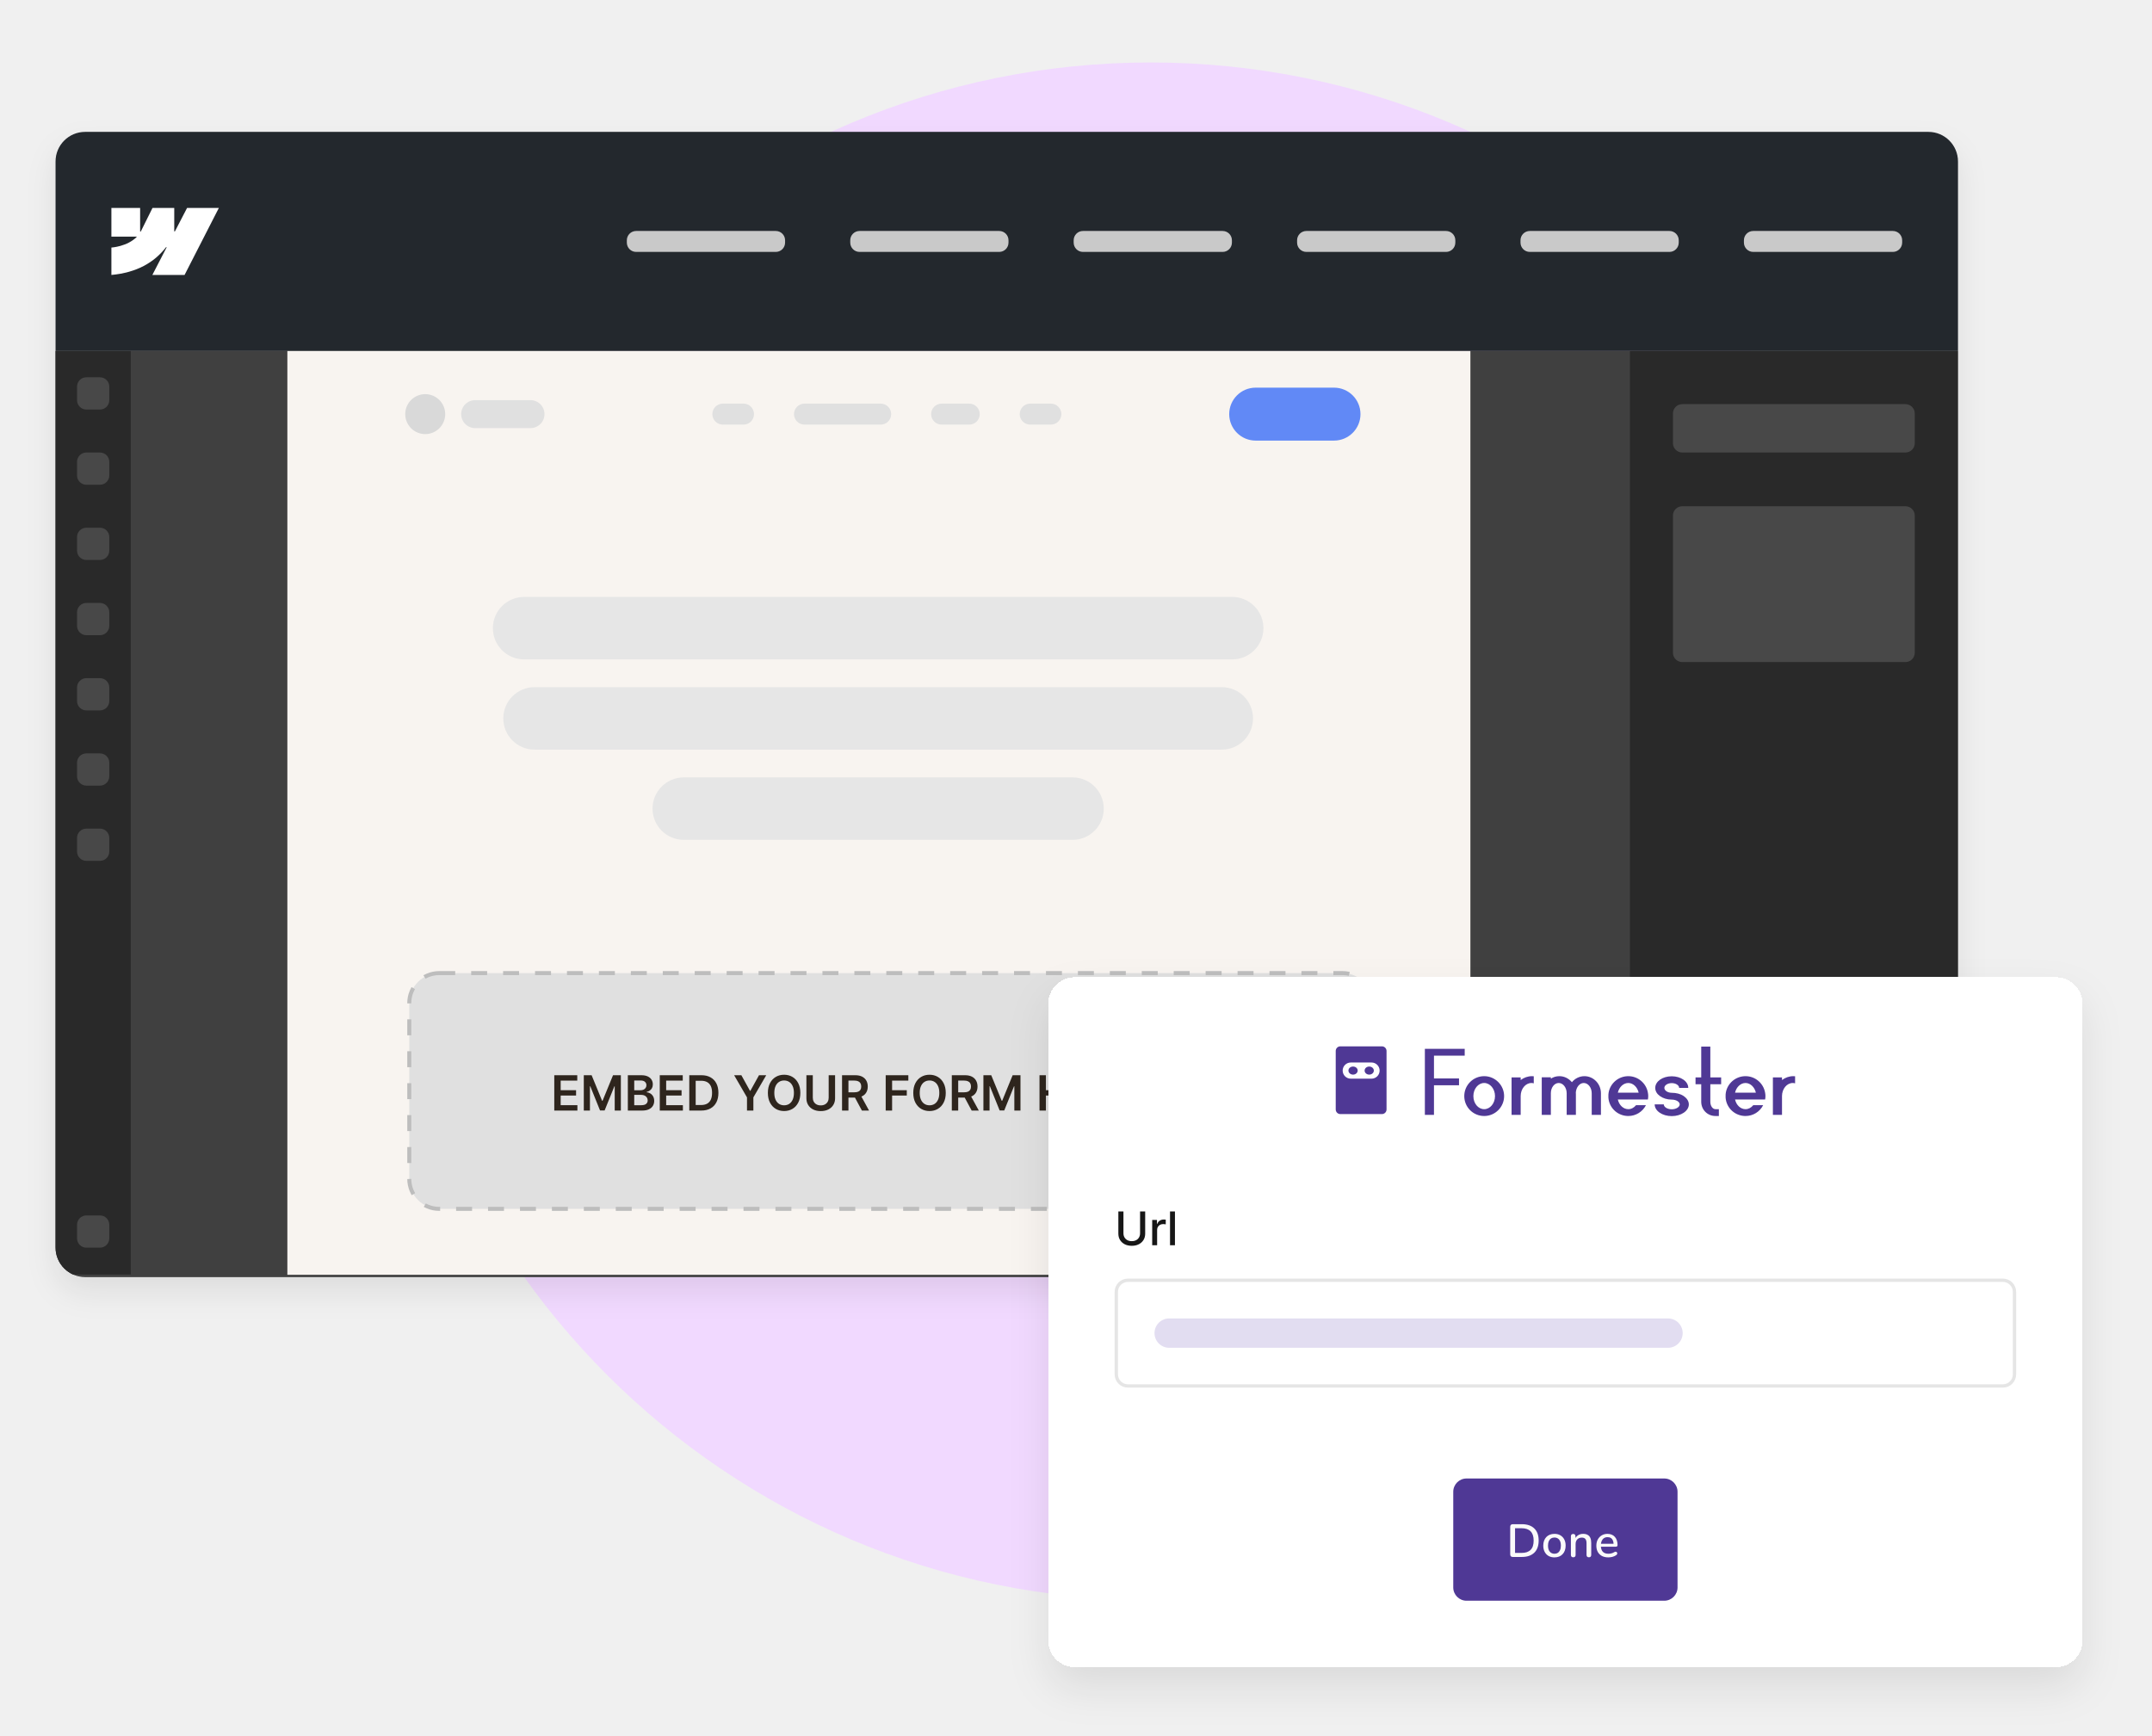
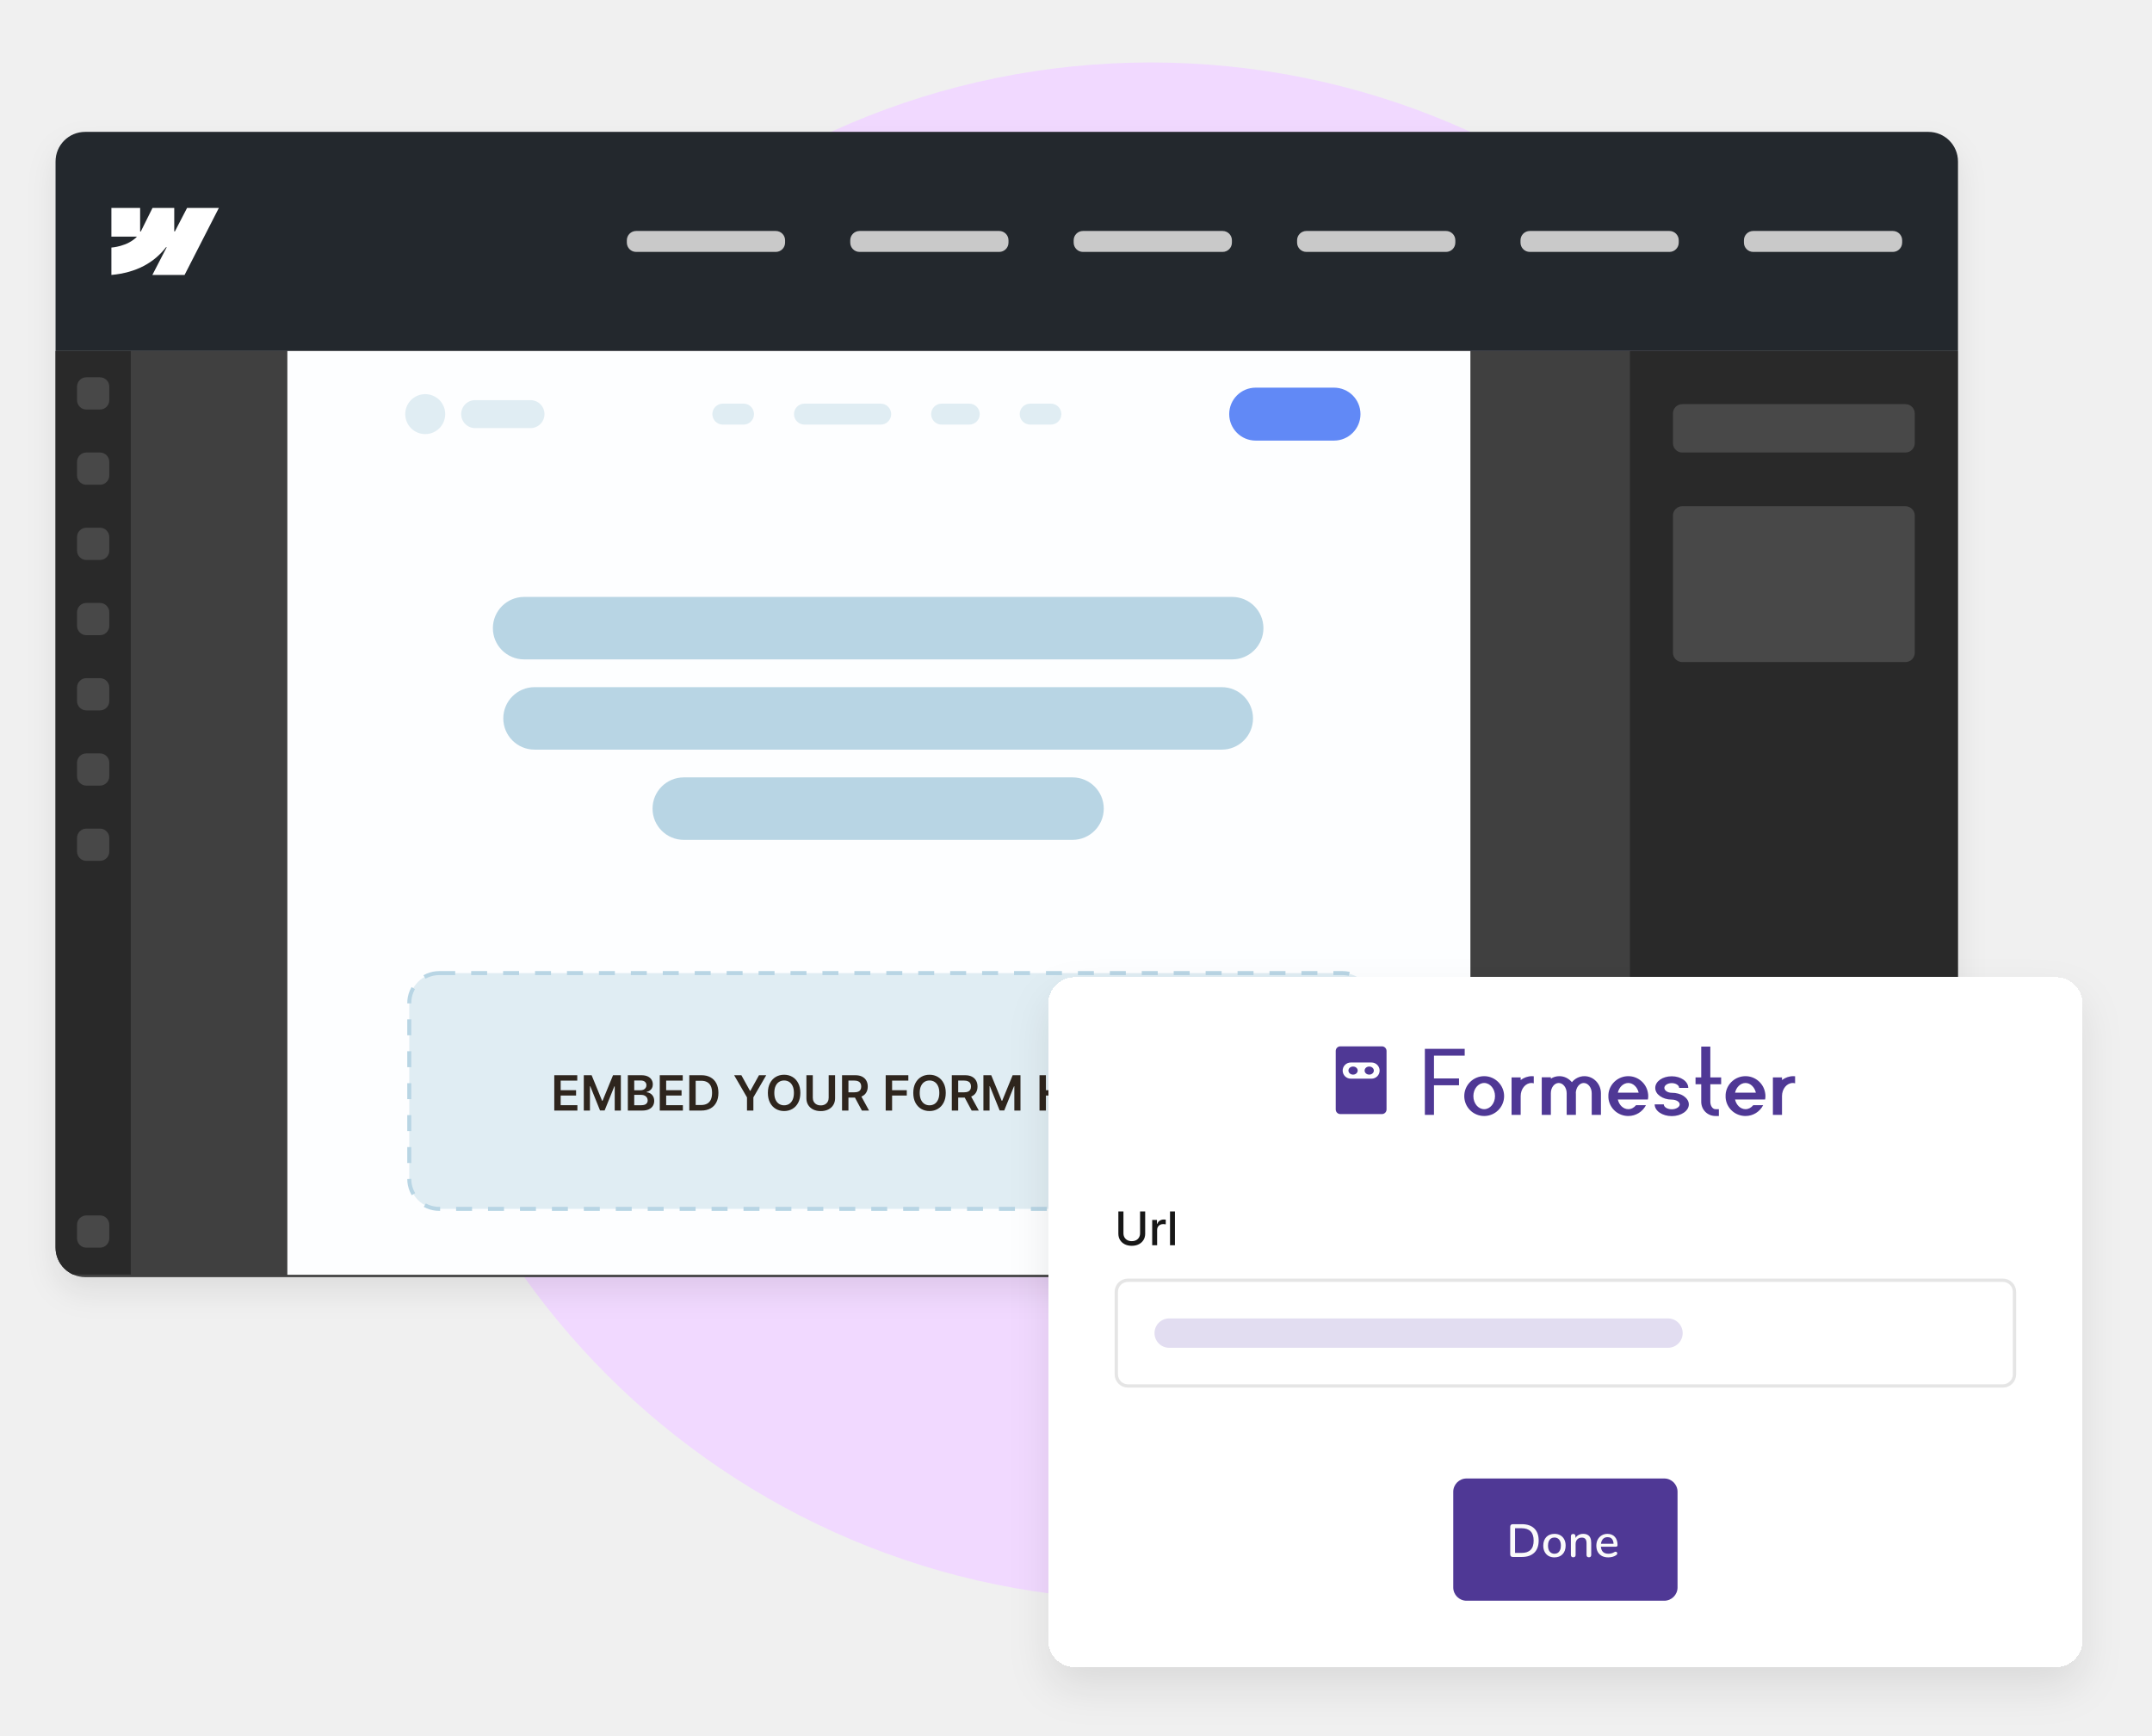
<svg xmlns="http://www.w3.org/2000/svg" width="310" height="250" viewBox="0 0 310 250" fill="none">
  <circle cx="165.763" cy="119.763" r="110.763" fill="#F1D9FF" />
  <g filter="url(#filter0_d_354_2254)">
    <g clip-path="url(#clip0_354_2254)">
      <rect width="274.054" height="31.573" transform="translate(8 19)" fill="#23282D" />
      <g clip-path="url(#clip1_354_2254)">
        <path d="M31.528 29.955L26.588 39.611H21.948L24.016 35.61H23.923C22.217 37.823 19.673 39.281 16.047 39.611V35.665C16.047 35.665 18.366 35.528 19.73 34.094H16.047V29.955H20.186V33.36L20.279 33.359L21.97 29.955H25.101V33.338H25.194L26.949 29.955H31.528Z" fill="white" />
      </g>
      <rect x="90.297" y="33.277" width="22.796" height="3.017" rx="1.341" fill="#C9C9C9" />
      <rect x="122.48" y="33.277" width="22.796" height="3.017" rx="1.341" fill="#C9C9C9" />
      <rect x="154.664" y="33.277" width="22.796" height="3.017" rx="1.341" fill="#C9C9C9" />
      <rect x="186.848" y="33.277" width="22.796" height="3.017" rx="1.341" fill="#C9C9C9" />
      <rect x="219.031" y="33.277" width="22.796" height="3.017" rx="1.341" fill="#C9C9C9" />
      <rect x="251.215" y="33.277" width="22.796" height="3.017" rx="1.341" fill="#C9C9C9" />
      <g clip-path="url(#clip2_354_2254)">
        <rect width="274.054" height="133.427" transform="translate(8 50.5732)" fill="#404040" />
        <rect width="47.218" height="133.138" transform="translate(234.797 50.4863)" fill="#292929" />
        <rect x="240.992" y="58.226" width="34.833" height="6.967" rx="1.341" fill="#484848" />
        <rect x="240.992" y="72.936" width="34.833" height="22.448" rx="1.341" fill="#484848" />
        <rect width="10.837" height="133.138" transform="translate(8 50.4863)" fill="#292929" />
        <rect x="11.098" y="54.357" width="4.644" height="4.644" rx="1.341" fill="#484848" />
        <rect x="11.098" y="65.194" width="4.644" height="4.644" rx="1.341" fill="#484848" />
        <rect x="11.098" y="76.03" width="4.644" height="4.644" rx="1.341" fill="#484848" />
        <rect x="11.098" y="86.867" width="4.644" height="4.644" rx="1.341" fill="#484848" />
        <rect x="11.098" y="97.704" width="4.644" height="4.644" rx="1.341" fill="#484848" />
        <rect x="11.098" y="108.541" width="4.644" height="4.644" rx="1.341" fill="#484848" />
        <rect x="11.098" y="119.379" width="4.644" height="4.644" rx="1.341" fill="#484848" />
        <rect x="11.098" y="175.109" width="4.644" height="4.644" rx="1.341" fill="#484848" />
-         <rect width="170.42" height="133.572" transform="translate(41.3945 50.0908)" fill="#F8F4F0" />
-         <circle cx="61.254" cy="59.663" r="2.879" fill="#D9D9D9" />
-         <rect x="66.434" y="57.648" width="12" height="4.03" rx="2.015" fill="#E0E0E0" />
-         <rect x="102.617" y="58.151" width="6" height="3.023" rx="1.511" fill="#E0E0E0" />
-         <rect x="114.375" y="58.151" width="14" height="3.023" rx="1.511" fill="#E0E0E0" />
-         <rect x="134.133" y="58.151" width="7" height="3.023" rx="1.511" fill="#E0E0E0" />
-         <rect x="146.891" y="58.151" width="6" height="3.023" rx="1.511" fill="#E0E0E0" />
+         <rect width="170.42" height="133.572" transform="translate(41.3945 50.0908)" fill="#FDFEFF" />
+         <circle cx="61.254" cy="59.663" r="2.879" fill="#E0EDF3" />
+         <rect x="66.434" y="57.648" width="12" height="4.03" rx="2.015" fill="#E0EDF3" />
+         <rect x="102.617" y="58.151" width="6" height="3.023" rx="1.511" fill="#E0EDF3" />
+         <rect x="114.375" y="58.151" width="14" height="3.023" rx="1.511" fill="#E0EDF3" />
+         <rect x="134.133" y="58.151" width="7" height="3.023" rx="1.511" fill="#E0EDF3" />
+         <rect x="146.891" y="58.151" width="6" height="3.023" rx="1.511" fill="#E0EDF3" />
        <rect x="177.07" y="55.849" width="18.909" height="7.629" rx="3.814" fill="#6189F6" />
-         <rect x="58.956" y="140.195" width="138.754" height="33.969" rx="4.318" fill="#E0E0E0" />
-         <rect x="58.956" y="140.195" width="138.754" height="33.969" rx="4.318" stroke="#BDBDBD" stroke-width="0.576" stroke-dasharray="2.3 2.3" />
+         <rect x="58.956" y="140.195" width="138.754" height="33.969" rx="4.318" fill="#E0EDF3" />
+         <rect x="58.956" y="140.195" width="138.754" height="33.969" rx="4.318" stroke="#B8D5E4" stroke-width="0.576" stroke-dasharray="2.3 2.3" />
        <path d="M79.845 160V154.909H83.156V155.682H80.767V157.064H82.984V157.837H80.767V159.227H83.176V160H79.845ZM84.097 154.909H85.225L86.737 158.598H86.796L88.308 154.909H89.436V160H88.551V156.502H88.504L87.097 159.985H86.436L85.029 156.495H84.982V160H84.097V154.909ZM90.441 160V154.909H92.389C92.757 154.909 93.063 154.967 93.307 155.083C93.552 155.197 93.735 155.354 93.856 155.553C93.979 155.752 94.04 155.977 94.04 156.229C94.04 156.436 94 156.614 93.921 156.761C93.841 156.907 93.734 157.025 93.6 157.116C93.466 157.208 93.316 157.273 93.15 157.313V157.363C93.331 157.373 93.504 157.428 93.67 157.529C93.837 157.629 93.974 157.769 94.08 157.952C94.186 158.134 94.239 158.354 94.239 158.613C94.239 158.876 94.175 159.113 94.047 159.324C93.92 159.533 93.728 159.698 93.471 159.819C93.214 159.94 92.891 160 92.501 160H90.441ZM91.363 159.229H92.355C92.689 159.229 92.93 159.166 93.078 159.038C93.227 158.909 93.302 158.743 93.302 158.541C93.302 158.39 93.264 158.254 93.19 158.133C93.115 158.011 93.009 157.914 92.872 157.845C92.734 157.774 92.57 157.738 92.379 157.738H91.363V159.229ZM91.363 157.074H92.275C92.434 157.074 92.578 157.045 92.705 156.987C92.833 156.928 92.933 156.844 93.006 156.736C93.081 156.627 93.118 156.498 93.118 156.348C93.118 156.151 93.048 155.989 92.909 155.861C92.772 155.734 92.567 155.67 92.295 155.67H91.363V157.074ZM95.041 160V154.909H98.352V155.682H95.963V157.064H98.181V157.837H95.963V159.227H98.372V160H95.041ZM101.018 160H99.293V154.909H101.053C101.559 154.909 101.993 155.011 102.356 155.215C102.72 155.417 103 155.708 103.196 156.087C103.391 156.467 103.489 156.921 103.489 157.45C103.489 157.98 103.391 158.436 103.193 158.817C102.998 159.198 102.715 159.49 102.346 159.694C101.978 159.898 101.535 160 101.018 160ZM100.215 159.202H100.974C101.328 159.202 101.624 159.137 101.861 159.008C102.098 158.877 102.276 158.683 102.395 158.424C102.515 158.164 102.574 157.839 102.574 157.45C102.574 157.06 102.515 156.737 102.395 156.48C102.276 156.222 102.1 156.029 101.866 155.901C101.634 155.772 101.346 155.707 101.001 155.707H100.215V159.202ZM105.754 154.909H106.795L108.041 157.161H108.09L109.336 154.909H110.377L108.525 158.101V160H107.606V158.101L105.754 154.909ZM115.292 157.455C115.292 158.003 115.19 158.473 114.984 158.864C114.78 159.253 114.502 159.552 114.149 159.759C113.798 159.966 113.399 160.07 112.953 160.07C112.507 160.07 112.108 159.966 111.755 159.759C111.404 159.55 111.125 159.251 110.92 158.862C110.716 158.47 110.614 158.001 110.614 157.455C110.614 156.906 110.716 156.437 110.92 156.048C111.125 155.656 111.404 155.357 111.755 155.15C112.108 154.943 112.507 154.839 112.953 154.839C113.399 154.839 113.798 154.943 114.149 155.15C114.502 155.357 114.78 155.656 114.984 156.048C115.19 156.437 115.292 156.906 115.292 157.455ZM114.365 157.455C114.365 157.068 114.305 156.743 114.184 156.478C114.064 156.211 113.899 156.009 113.687 155.874C113.474 155.736 113.23 155.667 112.953 155.667C112.676 155.667 112.432 155.736 112.22 155.874C112.008 156.009 111.841 156.211 111.72 156.478C111.601 156.743 111.541 157.068 111.541 157.455C111.541 157.841 111.601 158.167 111.72 158.434C111.841 158.699 112.008 158.9 112.22 159.038C112.432 159.174 112.676 159.242 112.953 159.242C113.23 159.242 113.474 159.174 113.687 159.038C113.899 158.9 114.064 158.699 114.184 158.434C114.305 158.167 114.365 157.841 114.365 157.455ZM119.373 154.909H120.296V158.235C120.296 158.6 120.209 158.92 120.037 159.197C119.866 159.474 119.626 159.69 119.316 159.846C119.006 160 118.644 160.077 118.23 160.077C117.814 160.077 117.451 160 117.141 159.846C116.831 159.69 116.591 159.474 116.42 159.197C116.25 158.92 116.164 158.6 116.164 158.235V154.909H117.086V158.158C117.086 158.37 117.133 158.559 117.226 158.725C117.32 158.891 117.453 159.021 117.623 159.115C117.794 159.208 117.996 159.254 118.23 159.254C118.464 159.254 118.666 159.208 118.836 159.115C119.009 159.021 119.141 158.891 119.234 158.725C119.327 158.559 119.373 158.37 119.373 158.158V154.909ZM121.298 160V154.909H123.207C123.598 154.909 123.926 154.977 124.191 155.113C124.458 155.249 124.66 155.439 124.796 155.685C124.933 155.928 125.002 156.212 125.002 156.537C125.002 156.864 124.932 157.147 124.793 157.387C124.656 157.626 124.453 157.811 124.184 157.942C123.916 158.071 123.586 158.136 123.195 158.136H121.835V157.37H123.07C123.299 157.37 123.486 157.339 123.632 157.276C123.778 157.211 123.886 157.117 123.955 156.995C124.027 156.87 124.062 156.718 124.062 156.537C124.062 156.357 124.027 156.203 123.955 156.075C123.884 155.946 123.776 155.848 123.63 155.782C123.484 155.714 123.296 155.68 123.065 155.68H122.22V160H121.298ZM123.928 157.693L125.188 160H124.159L122.921 157.693H123.928ZM127.587 160V154.909H130.848V155.682H128.509V157.064H130.625V157.837H128.509V160H127.587ZM136.238 157.455C136.238 158.003 136.135 158.473 135.929 158.864C135.726 159.253 135.447 159.552 135.094 159.759C134.743 159.966 134.344 160.07 133.899 160.07C133.453 160.07 133.053 159.966 132.7 159.759C132.349 159.55 132.071 159.251 131.865 158.862C131.661 158.47 131.559 158.001 131.559 157.455C131.559 156.906 131.661 156.437 131.865 156.048C132.071 155.656 132.349 155.357 132.7 155.15C133.053 154.943 133.453 154.839 133.899 154.839C134.344 154.839 134.743 154.943 135.094 155.15C135.447 155.357 135.726 155.656 135.929 156.048C136.135 156.437 136.238 156.906 136.238 157.455ZM135.31 157.455C135.31 157.068 135.25 156.743 135.129 156.478C135.01 156.211 134.844 156.009 134.632 155.874C134.42 155.736 134.175 155.667 133.899 155.667C133.622 155.667 133.377 155.736 133.165 155.874C132.953 156.009 132.787 156.211 132.666 156.478C132.546 156.743 132.487 157.068 132.487 157.455C132.487 157.841 132.546 158.167 132.666 158.434C132.787 158.699 132.953 158.9 133.165 159.038C133.377 159.174 133.622 159.242 133.899 159.242C134.175 159.242 134.42 159.174 134.632 159.038C134.844 158.9 135.01 158.699 135.129 158.434C135.25 158.167 135.31 157.841 135.31 157.455ZM137.11 160V154.909H139.019C139.41 154.909 139.738 154.977 140.003 155.113C140.27 155.249 140.471 155.439 140.607 155.685C140.745 155.928 140.813 156.212 140.813 156.537C140.813 156.864 140.744 157.147 140.605 157.387C140.467 157.626 140.264 157.811 139.996 157.942C139.727 158.071 139.397 158.136 139.006 158.136H137.646V157.37H138.882C139.111 157.37 139.298 157.339 139.444 157.276C139.59 157.211 139.697 157.117 139.767 156.995C139.838 156.87 139.874 156.718 139.874 156.537C139.874 156.357 139.838 156.203 139.767 156.075C139.696 155.946 139.587 155.848 139.441 155.782C139.295 155.714 139.107 155.68 138.877 155.68H138.032V160H137.11ZM139.74 157.693L141 160H139.971L138.733 157.693H139.74ZM141.662 154.909H142.791L144.302 158.598H144.362L145.873 154.909H147.002V160H146.117V156.502H146.07L144.663 159.985H144.001L142.594 156.495H142.547V160H141.662V154.909ZM149.742 160V154.909H150.665V157.064H153.024V154.909H153.948V160H153.024V157.837H150.665V160H149.742ZM154.951 160V154.909H158.262V155.682H155.874V157.064H158.091V157.837H155.874V159.227H158.282V160H154.951ZM159.203 160V154.909H161.112C161.503 154.909 161.832 154.977 162.097 155.113C162.364 155.249 162.565 155.439 162.701 155.685C162.838 155.928 162.907 156.212 162.907 156.537C162.907 156.864 162.838 157.147 162.698 157.387C162.561 157.626 162.358 157.811 162.089 157.942C161.821 158.071 161.491 158.136 161.1 158.136H159.74V157.37H160.976C161.204 157.37 161.392 157.339 161.537 157.276C161.683 157.211 161.791 157.117 161.861 156.995C161.932 156.87 161.968 156.718 161.968 156.537C161.968 156.357 161.932 156.203 161.861 156.075C161.789 155.946 161.681 155.848 161.535 155.782C161.389 155.714 161.201 155.68 160.971 155.68H160.126V160H159.203ZM161.833 157.693L163.094 160H162.064L160.827 157.693H161.833ZM163.756 160V154.909H167.067V155.682H164.678V157.064H166.896V157.837H164.678V159.227H167.087V160H163.756ZM168.523 160.055C168.372 160.055 168.242 160.002 168.135 159.896C168.027 159.79 167.974 159.66 167.976 159.508C167.974 159.359 168.027 159.231 168.135 159.125C168.242 159.019 168.372 158.966 168.523 158.966C168.668 158.966 168.795 159.019 168.903 159.125C169.012 159.231 169.068 159.359 169.069 159.508C169.068 159.609 169.041 159.701 168.99 159.784C168.94 159.867 168.874 159.933 168.791 159.983C168.71 160.031 168.62 160.055 168.523 160.055ZM170.553 160.055C170.402 160.055 170.273 160.002 170.165 159.896C170.057 159.79 170.004 159.66 170.006 159.508C170.004 159.359 170.057 159.231 170.165 159.125C170.273 159.019 170.402 158.966 170.553 158.966C170.699 158.966 170.825 159.019 170.933 159.125C171.043 159.231 171.098 159.359 171.1 159.508C171.098 159.609 171.072 159.701 171.02 159.784C170.97 159.867 170.904 159.933 170.821 159.983C170.74 160.031 170.651 160.055 170.553 160.055ZM172.583 160.055C172.432 160.055 172.303 160.002 172.195 159.896C172.088 159.79 172.035 159.66 172.036 159.508C172.035 159.359 172.088 159.231 172.195 159.125C172.303 159.019 172.432 158.966 172.583 158.966C172.729 158.966 172.856 159.019 172.963 159.125C173.073 159.231 173.128 159.359 173.13 159.508C173.128 159.609 173.102 159.701 173.05 159.784C173.001 159.867 172.934 159.933 172.852 159.983C172.77 160.031 172.681 160.055 172.583 160.055ZM174.613 160.055C174.463 160.055 174.333 160.002 174.226 159.896C174.118 159.79 174.065 159.66 174.066 159.508C174.065 159.359 174.118 159.231 174.226 159.125C174.333 159.019 174.463 158.966 174.613 158.966C174.759 158.966 174.886 159.019 174.994 159.125C175.103 159.231 175.159 159.359 175.16 159.508C175.159 159.609 175.132 159.701 175.081 159.784C175.031 159.867 174.965 159.933 174.882 159.983C174.801 160.031 174.711 160.055 174.613 160.055ZM176.644 160.055C176.493 160.055 176.364 160.002 176.256 159.896C176.148 159.79 176.095 159.66 176.097 159.508C176.095 159.359 176.148 159.231 176.256 159.125C176.364 159.019 176.493 158.966 176.644 158.966C176.789 158.966 176.916 159.019 177.024 159.125C177.133 159.231 177.189 159.359 177.191 159.508C177.189 159.609 177.162 159.701 177.111 159.784C177.061 159.867 176.995 159.933 176.912 159.983C176.831 160.031 176.741 160.055 176.644 160.055Z" fill="#2E251D" />
-         <rect x="71" y="86" width="111" height="9" rx="4.5" fill="#E6E6E6" />
-         <rect x="72.5" y="99" width="108" height="9" rx="4.5" fill="#E6E6E6" />
-         <rect x="94" y="112" width="65" height="9" rx="4.5" fill="#E6E6E6" />
+         <rect x="71" y="86" width="111" height="9" rx="4.5" fill="#B8D5E4" />
+         <rect x="72.5" y="99" width="108" height="9" rx="4.5" fill="#B8D5E4" />
+         <rect x="94" y="112" width="65" height="9" rx="4.5" fill="#B8D5E4" />
      </g>
    </g>
  </g>
  <g filter="url(#filter1_d_354_2254)">
    <rect x="151" y="140.788" width="149" height="99.4" rx="3.827" fill="white" shape-rendering="crispEdges" />
    <rect x="192.414" y="150.747" width="7.32" height="9.76" rx="0.665" fill="#4F3895" />
    <g clip-path="url(#clip3_354_2254)">
      <rect x="193.414" y="153.076" width="5.324" height="2.329" rx="1.165" fill="white" />
      <path d="M195.577 154.236C195.577 154.56 195.279 154.823 194.912 154.823C194.544 154.823 194.246 154.56 194.246 154.236C194.246 153.912 194.544 153.658 194.912 153.658C195.279 153.658 195.577 153.912 195.577 154.236Z" fill="#4F3895" />
      <ellipse cx="197.24" cy="154.24" rx="0.665" ry="0.582" fill="#4F3895" />
    </g>
    <path d="M206.567 156.356V160.62H205.255V156.356V155.373V152.093V151.109H206.567H210.994V152.093H206.567V155.373H210.174V156.356H206.567ZM213.801 160.784C212.21 160.784 210.931 159.505 210.931 157.914C210.931 156.34 212.21 155.045 213.801 155.045C215.375 155.045 216.67 156.34 216.67 157.914C216.67 159.505 215.375 160.784 213.801 160.784ZM213.801 156.028C212.932 156.028 212.243 156.881 212.243 157.914C212.243 158.964 212.932 159.8 213.801 159.8C214.654 159.8 215.359 158.964 215.359 157.914C215.359 156.881 214.654 156.028 213.801 156.028ZM219.056 157.914V160.62H217.745V155.225H219.056V155.602C219.516 155.258 220.073 155.045 220.696 155.045C220.778 155.045 220.86 155.061 220.942 155.061V156.078C220.827 156.045 220.713 156.028 220.614 156.028C219.745 156.028 219.056 156.881 219.056 157.914ZM228.241 155.045C229.553 155.045 230.618 156.16 230.618 157.504V160.62H229.29V157.504C229.29 156.701 228.782 156.028 228.142 156.028C227.519 156.028 227.011 156.684 226.995 157.504H227.011V160.62H225.683V157.504C225.683 156.701 225.175 156.028 224.535 156.028C223.912 156.028 223.404 156.684 223.404 157.488V160.62H222.092V155.209H223.404V155.405C223.748 155.176 224.174 155.045 224.633 155.045C225.355 155.045 225.994 155.389 226.437 155.914C226.863 155.389 227.519 155.045 228.241 155.045ZM234.561 160.784C233.134 160.784 231.954 159.767 231.724 158.406C231.691 158.258 231.691 158.095 231.691 157.914C231.691 157.75 231.691 157.586 231.724 157.422C231.954 156.078 233.134 155.045 234.561 155.045C235.971 155.045 237.152 156.078 237.381 157.422C237.414 157.586 237.43 157.75 237.43 157.914C237.43 158.095 237.414 158.258 237.381 158.406H236.053H233.052C233.233 159.21 233.839 159.8 234.561 159.8C234.987 159.8 235.381 159.587 235.676 159.226H237.102C236.627 160.161 235.659 160.784 234.561 160.784ZM234.561 156.028C233.839 156.028 233.233 156.635 233.052 157.422H236.053C235.873 156.635 235.266 156.028 234.561 156.028ZM242.525 157.898C242.984 158.209 243.28 158.636 243.28 159.111C243.28 160.046 242.165 160.8 240.82 160.8C239.459 160.8 238.36 160.046 238.36 159.111H239.672C239.672 159.488 240.18 159.816 240.82 159.816C241.443 159.816 241.968 159.488 241.968 159.111C241.968 158.734 241.443 158.422 240.82 158.422C240.148 158.422 239.541 158.226 239.098 157.898C238.688 157.603 238.442 157.193 238.442 156.734C238.442 155.799 239.492 155.061 240.82 155.061C242.132 155.061 243.198 155.799 243.198 156.734H241.886C241.886 156.356 241.394 156.045 240.82 156.045C240.23 156.045 239.754 156.356 239.754 156.734C239.754 157.111 240.23 157.439 240.82 157.439C241.476 157.439 242.083 157.603 242.525 157.898ZM246.376 150.781V155.225H247.934V156.209H246.376V158.734C246.376 159.324 246.704 159.8 247.114 159.8H247.606V160.784H247.114C245.967 160.784 245.065 159.882 245.065 158.734V156.209H244.245V155.225H245.065V150.781H246.376ZM251.446 160.784C250.019 160.784 248.838 159.767 248.609 158.406C248.576 158.258 248.576 158.095 248.576 157.914C248.576 157.75 248.576 157.586 248.609 157.422C248.838 156.078 250.019 155.045 251.446 155.045C252.856 155.045 254.036 156.078 254.266 157.422C254.299 157.586 254.315 157.75 254.315 157.914C254.315 158.095 254.299 158.258 254.266 158.406H252.938H249.937C250.117 159.21 250.724 159.8 251.446 159.8C251.872 159.8 252.265 159.587 252.561 159.226H253.987C253.512 160.161 252.544 160.784 251.446 160.784ZM251.446 156.028C250.724 156.028 250.117 156.635 249.937 157.422H252.938C252.757 156.635 252.151 156.028 251.446 156.028ZM256.701 157.914V160.62H255.389V155.225H256.701V155.602C257.16 155.258 257.718 155.045 258.341 155.045C258.423 155.045 258.505 155.061 258.587 155.061V156.078C258.472 156.045 258.357 156.028 258.259 156.028C257.39 156.028 256.701 156.881 256.701 157.914Z" fill="#4F3895" />
    <path d="M164.23 174.538H164.966V177.738C164.966 178.079 164.886 178.38 164.726 178.643C164.566 178.904 164.341 179.11 164.051 179.261C163.762 179.41 163.422 179.484 163.032 179.484C162.644 179.484 162.305 179.41 162.015 179.261C161.726 179.11 161.501 178.904 161.341 178.643C161.181 178.38 161.101 178.079 161.101 177.738V174.538H161.835V177.679C161.835 177.899 161.883 178.094 161.98 178.265C162.078 178.436 162.217 178.571 162.396 178.669C162.575 178.766 162.787 178.814 163.032 178.814C163.279 178.814 163.492 178.766 163.671 178.669C163.852 178.571 163.99 178.436 164.085 178.265C164.181 178.094 164.23 177.899 164.23 177.679V174.538ZM165.976 179.403V175.754H166.663V176.334H166.701C166.767 176.138 166.884 175.983 167.052 175.871C167.222 175.757 167.413 175.7 167.627 175.7C167.671 175.7 167.724 175.701 167.784 175.705C167.846 175.708 167.894 175.712 167.929 175.716V176.396C167.9 176.388 167.85 176.379 167.777 176.37C167.704 176.359 167.631 176.353 167.558 176.353C167.39 176.353 167.241 176.389 167.109 176.46C166.979 176.53 166.876 176.627 166.8 176.752C166.724 176.876 166.686 177.017 166.686 177.175V179.403H165.976ZM169.254 174.538V179.403H168.544V174.538H169.254Z" fill="#171717" />
    <rect x="160.806" y="184.448" width="129.385" height="15.23" rx="1.674" stroke="#E5E5E5" stroke-width="0.478" />
    <rect x="166.309" y="189.95" width="76.085" height="4.227" rx="2.113" fill="#E2DDF1" />
    <rect x="209.344" y="213.008" width="32.309" height="17.611" rx="1.914" fill="#4F3895" />
    <path d="M217.924 224.313C217.804 224.313 217.71 224.282 217.643 224.22C217.58 224.153 217.549 224.059 217.549 223.938V219.967C217.549 219.846 217.58 219.755 217.643 219.692C217.71 219.625 217.804 219.592 217.924 219.592H219.217C219.994 219.592 220.592 219.795 221.012 220.201C221.436 220.603 221.648 221.186 221.648 221.949C221.648 222.329 221.595 222.666 221.487 222.961C221.38 223.255 221.222 223.503 221.012 223.704C220.806 223.9 220.554 224.052 220.255 224.159C219.956 224.262 219.61 224.313 219.217 224.313H217.924ZM218.246 223.731H219.177C219.471 223.731 219.726 223.695 219.94 223.624C220.159 223.548 220.342 223.436 220.489 223.289C220.637 223.141 220.746 222.956 220.818 222.733C220.889 222.51 220.925 222.248 220.925 221.949C220.925 221.355 220.777 220.911 220.483 220.616C220.193 220.322 219.757 220.174 219.177 220.174H218.246V223.731ZM223.925 224.374C223.595 224.374 223.309 224.305 223.068 224.166C222.831 224.028 222.646 223.831 222.512 223.577C222.378 223.322 222.311 223.023 222.311 222.679C222.311 222.416 222.349 222.181 222.425 221.976C222.501 221.771 222.608 221.594 222.746 221.447C222.889 221.295 223.059 221.181 223.255 221.105C223.456 221.025 223.68 220.985 223.925 220.985C224.251 220.985 224.532 221.054 224.769 221.192C225.01 221.331 225.198 221.527 225.332 221.782C225.466 222.032 225.533 222.331 225.533 222.679C225.533 222.938 225.495 223.173 225.419 223.383C225.343 223.592 225.233 223.771 225.091 223.918C224.952 224.066 224.783 224.18 224.582 224.26C224.385 224.336 224.166 224.374 223.925 224.374ZM223.925 223.851C224.108 223.851 224.269 223.807 224.407 223.717C224.546 223.628 224.653 223.496 224.729 223.322C224.809 223.148 224.849 222.934 224.849 222.679C224.849 222.295 224.765 222.005 224.595 221.809C224.425 221.612 224.202 221.514 223.925 221.514C223.738 221.514 223.575 221.559 223.436 221.648C223.298 221.733 223.188 221.862 223.108 222.036C223.032 222.21 222.994 222.425 222.994 222.679C222.994 223.059 223.079 223.349 223.249 223.55C223.418 223.751 223.644 223.851 223.925 223.851ZM226.627 224.36C226.52 224.36 226.437 224.331 226.379 224.273C226.321 224.211 226.292 224.126 226.292 224.019V221.34C226.292 221.228 226.321 221.143 226.379 221.085C226.437 221.027 226.518 220.998 226.621 220.998C226.728 220.998 226.808 221.027 226.862 221.085C226.92 221.143 226.949 221.228 226.949 221.34V221.862L226.875 221.742C226.973 221.492 227.127 221.304 227.337 221.179C227.547 221.049 227.788 220.985 228.061 220.985C228.319 220.985 228.534 221.034 228.703 221.132C228.878 221.226 229.007 221.371 229.092 221.567C229.177 221.759 229.219 222.003 229.219 222.297V224.019C229.219 224.126 229.19 224.211 229.132 224.273C229.074 224.331 228.991 224.36 228.884 224.36C228.773 224.36 228.688 224.331 228.63 224.273C228.572 224.211 228.543 224.126 228.543 224.019V222.338C228.543 222.056 228.487 221.851 228.375 221.721C228.268 221.592 228.098 221.527 227.866 221.527C227.594 221.527 227.375 221.612 227.21 221.782C227.049 221.951 226.969 222.179 226.969 222.465V224.019C226.969 224.247 226.855 224.36 226.627 224.36ZM231.685 224.374C231.328 224.374 231.02 224.307 230.761 224.173C230.506 224.034 230.308 223.84 230.165 223.59C230.026 223.336 229.957 223.034 229.957 222.686C229.957 222.347 230.026 222.05 230.165 221.795C230.303 221.541 230.493 221.342 230.734 221.199C230.975 221.056 231.25 220.985 231.558 220.985C231.786 220.985 231.989 221.023 232.167 221.099C232.346 221.17 232.498 221.277 232.623 221.42C232.752 221.559 232.848 221.728 232.911 221.929C232.978 222.13 233.011 222.356 233.011 222.606C233.011 222.681 232.989 222.74 232.944 222.78C232.9 222.815 232.833 222.833 232.743 222.833H230.493V222.418H232.556L232.442 222.512C232.442 222.289 232.408 222.099 232.341 221.943C232.279 221.786 232.183 221.668 232.053 221.588C231.928 221.503 231.772 221.46 231.585 221.46C231.375 221.46 231.196 221.509 231.049 221.608C230.906 221.706 230.797 221.842 230.721 222.016C230.645 222.19 230.607 222.393 230.607 222.626V222.666C230.607 223.059 230.698 223.356 230.881 223.557C231.069 223.753 231.339 223.851 231.692 223.851C231.826 223.851 231.966 223.833 232.114 223.798C232.266 223.762 232.408 223.702 232.542 223.617C232.618 223.572 232.685 223.552 232.743 223.557C232.806 223.561 232.855 223.581 232.891 223.617C232.931 223.653 232.955 223.697 232.964 223.751C232.973 223.804 232.964 223.86 232.938 223.918C232.911 223.972 232.864 224.021 232.797 224.066C232.645 224.168 232.469 224.247 232.268 224.3C232.067 224.349 231.873 224.374 231.685 224.374Z" fill="#FAFAFA" />
  </g>
  <defs>
    <filter id="filter0_d_354_2254" x="3.735" y="16.867" width="282.586" height="173.531" filterUnits="userSpaceOnUse" color-interpolation-filters="sRGB">
      <feFlood flood-opacity="0" result="BackgroundImageFix" />
      <feColorMatrix in="SourceAlpha" type="matrix" values="0 0 0 0 0 0 0 0 0 0 0 0 0 0 0 0 0 0 127 0" result="hardAlpha" />
      <feOffset dy="2.133" />
      <feGaussianBlur stdDeviation="2.133" />
      <feComposite in2="hardAlpha" operator="out" />
      <feColorMatrix type="matrix" values="0 0 0 0 0 0 0 0 0 0 0 0 0 0 0 0 0 0 0.08 0" />
      <feBlend mode="normal" in2="BackgroundImageFix" result="effect1_dropShadow_354_2254" />
      <feBlend mode="normal" in="SourceGraphic" in2="effect1_dropShadow_354_2254" result="shape" />
    </filter>
    <filter id="filter1_d_354_2254" x="145.209" y="137.893" width="160.581" height="110.981" filterUnits="userSpaceOnUse" color-interpolation-filters="sRGB">
      <feFlood flood-opacity="0" result="BackgroundImageFix" />
      <feColorMatrix in="SourceAlpha" type="matrix" values="0 0 0 0 0 0 0 0 0 0 0 0 0 0 0 0 0 0 127 0" result="hardAlpha" />
      <feOffset dy="2.895" />
      <feGaussianBlur stdDeviation="2.895" />
      <feComposite in2="hardAlpha" operator="out" />
      <feColorMatrix type="matrix" values="0 0 0 0 0 0 0 0 0 0 0 0 0 0 0 0 0 0 0.09 0" />
      <feBlend mode="normal" in2="BackgroundImageFix" result="effect1_dropShadow_354_2254" />
      <feBlend mode="normal" in="SourceGraphic" in2="effect1_dropShadow_354_2254" result="shape" />
    </filter>
    <clipPath id="clip0_354_2254">
      <rect x="8" y="19" width="274.054" height="165" rx="4.265" fill="white" />
    </clipPath>
    <clipPath id="clip1_354_2254">
      <rect width="15.481" height="15.481" fill="white" transform="translate(16.0469 27.0459)" />
    </clipPath>
    <clipPath id="clip2_354_2254">
      <rect width="274.054" height="133.427" fill="white" transform="translate(8 50.5732)" />
    </clipPath>
    <clipPath id="clip3_354_2254">
      <rect x="193.414" y="153.076" width="5.324" height="2.329" rx="1.165" fill="white" />
    </clipPath>
  </defs>
</svg>
